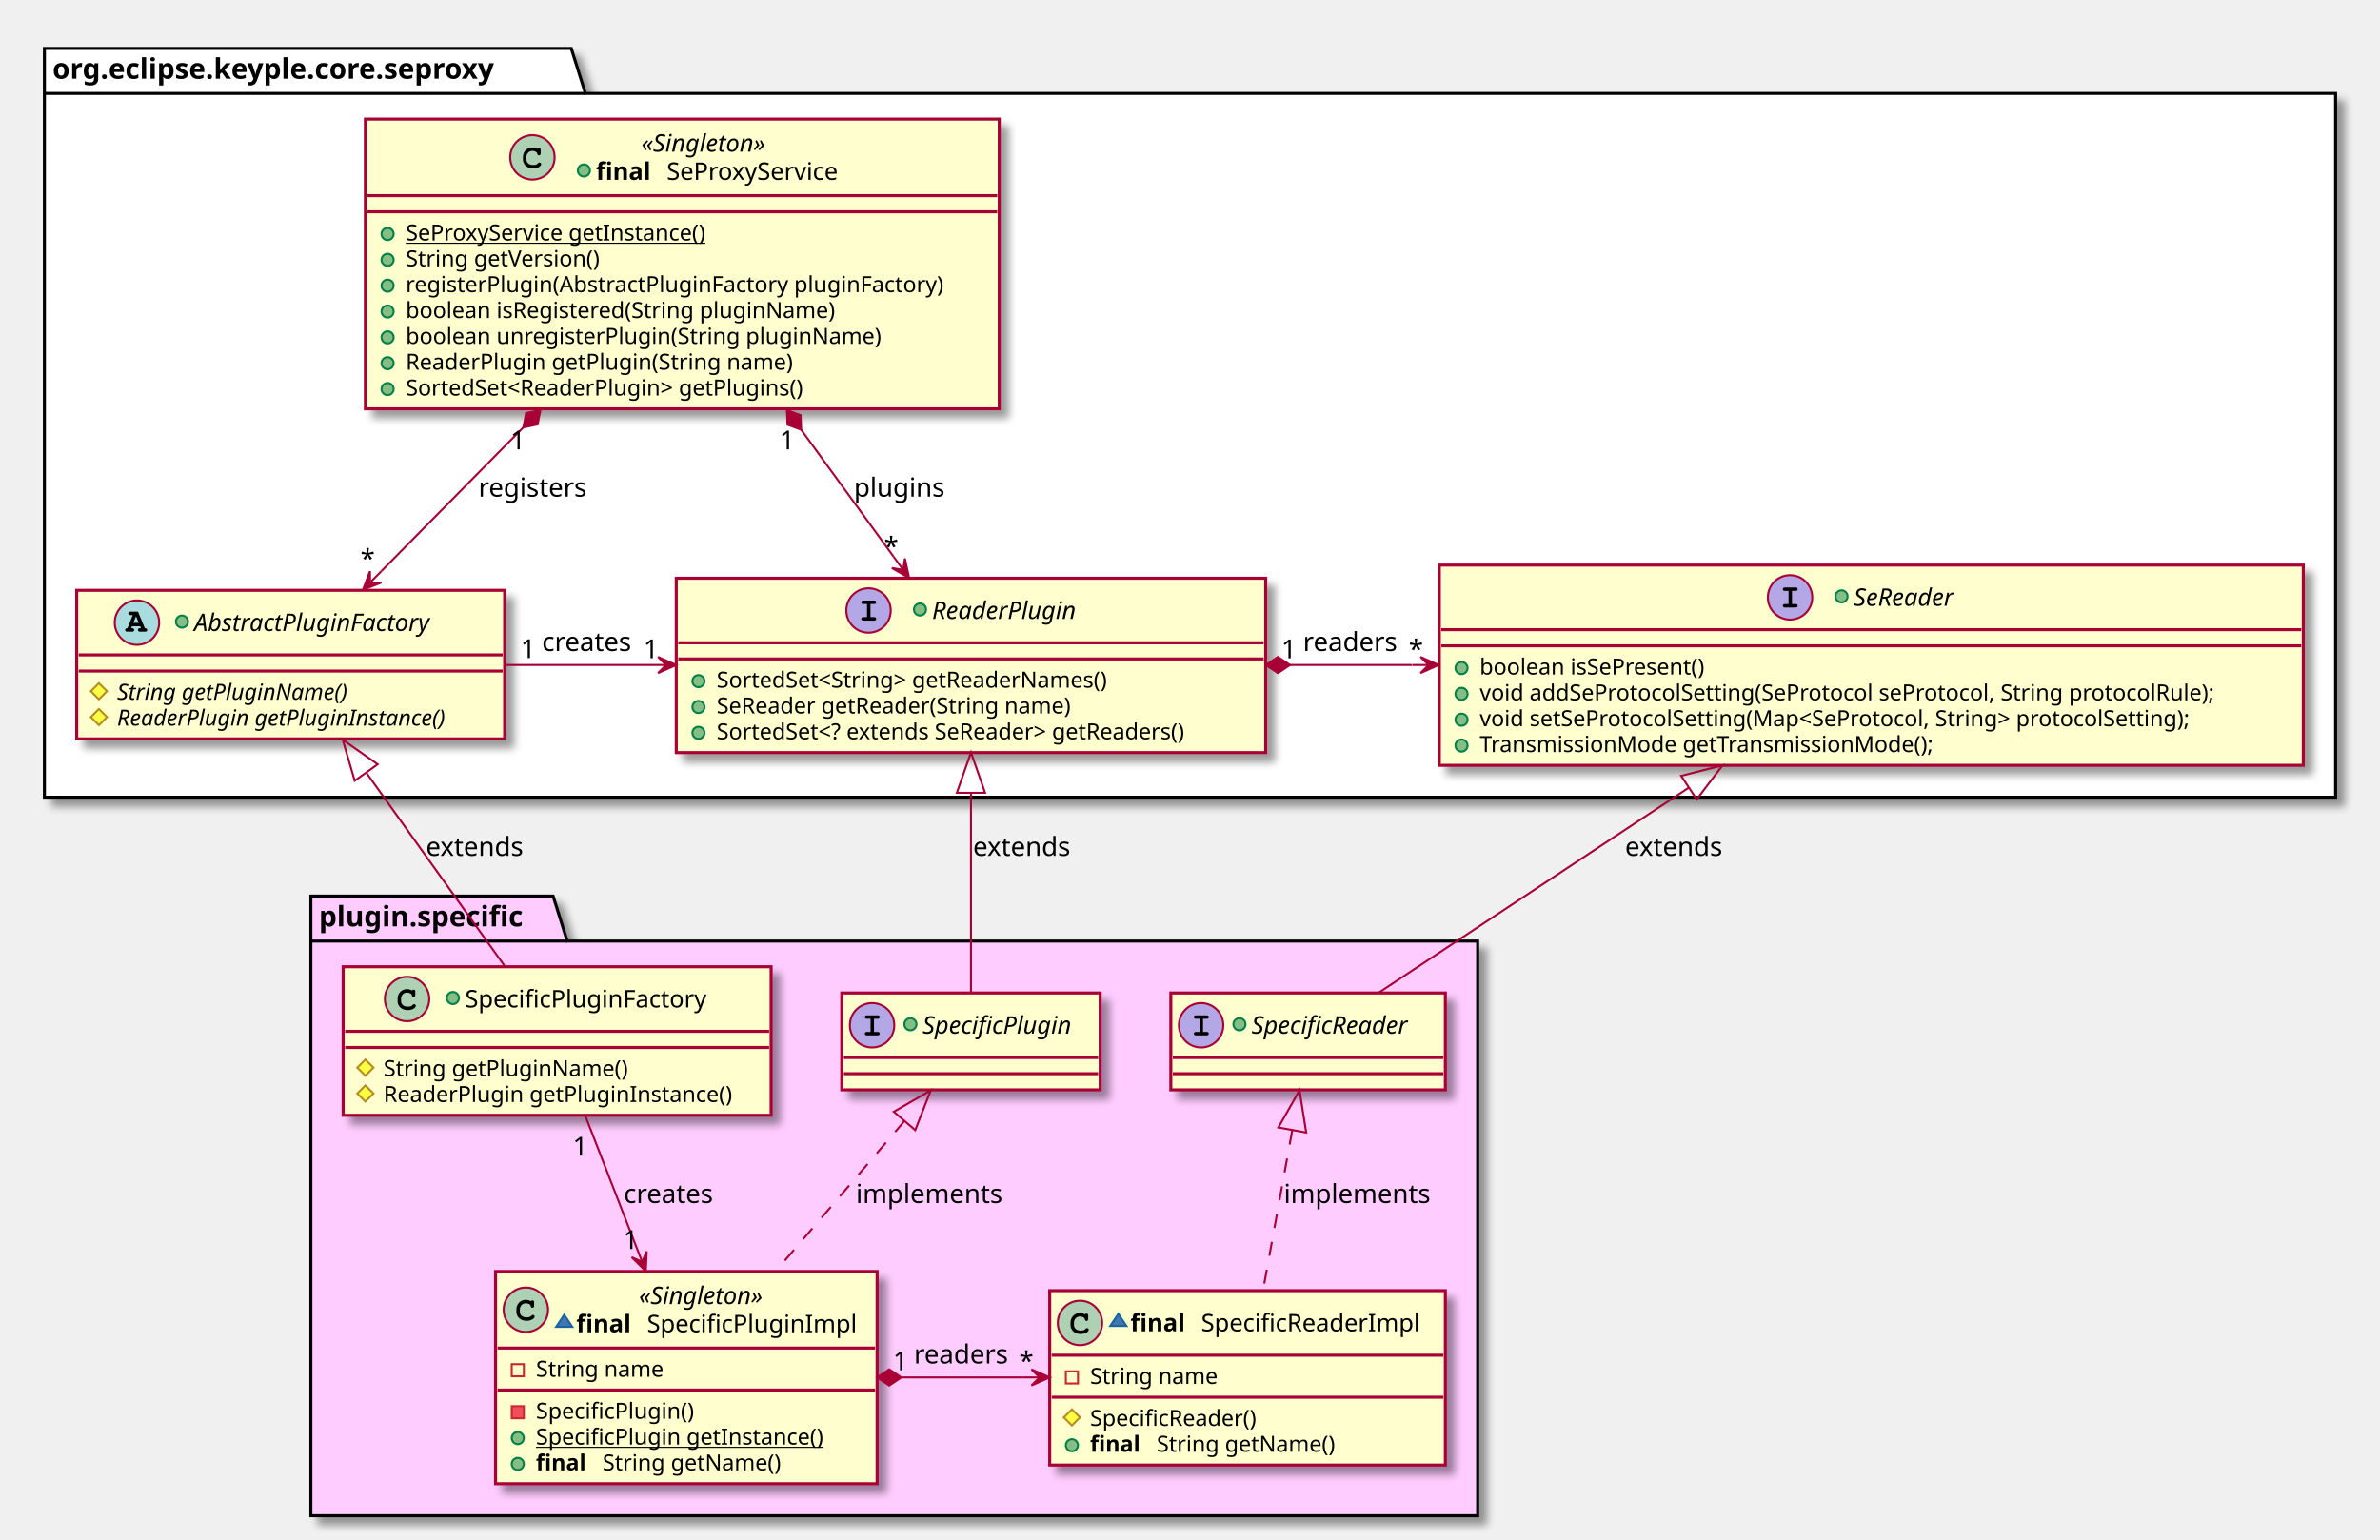
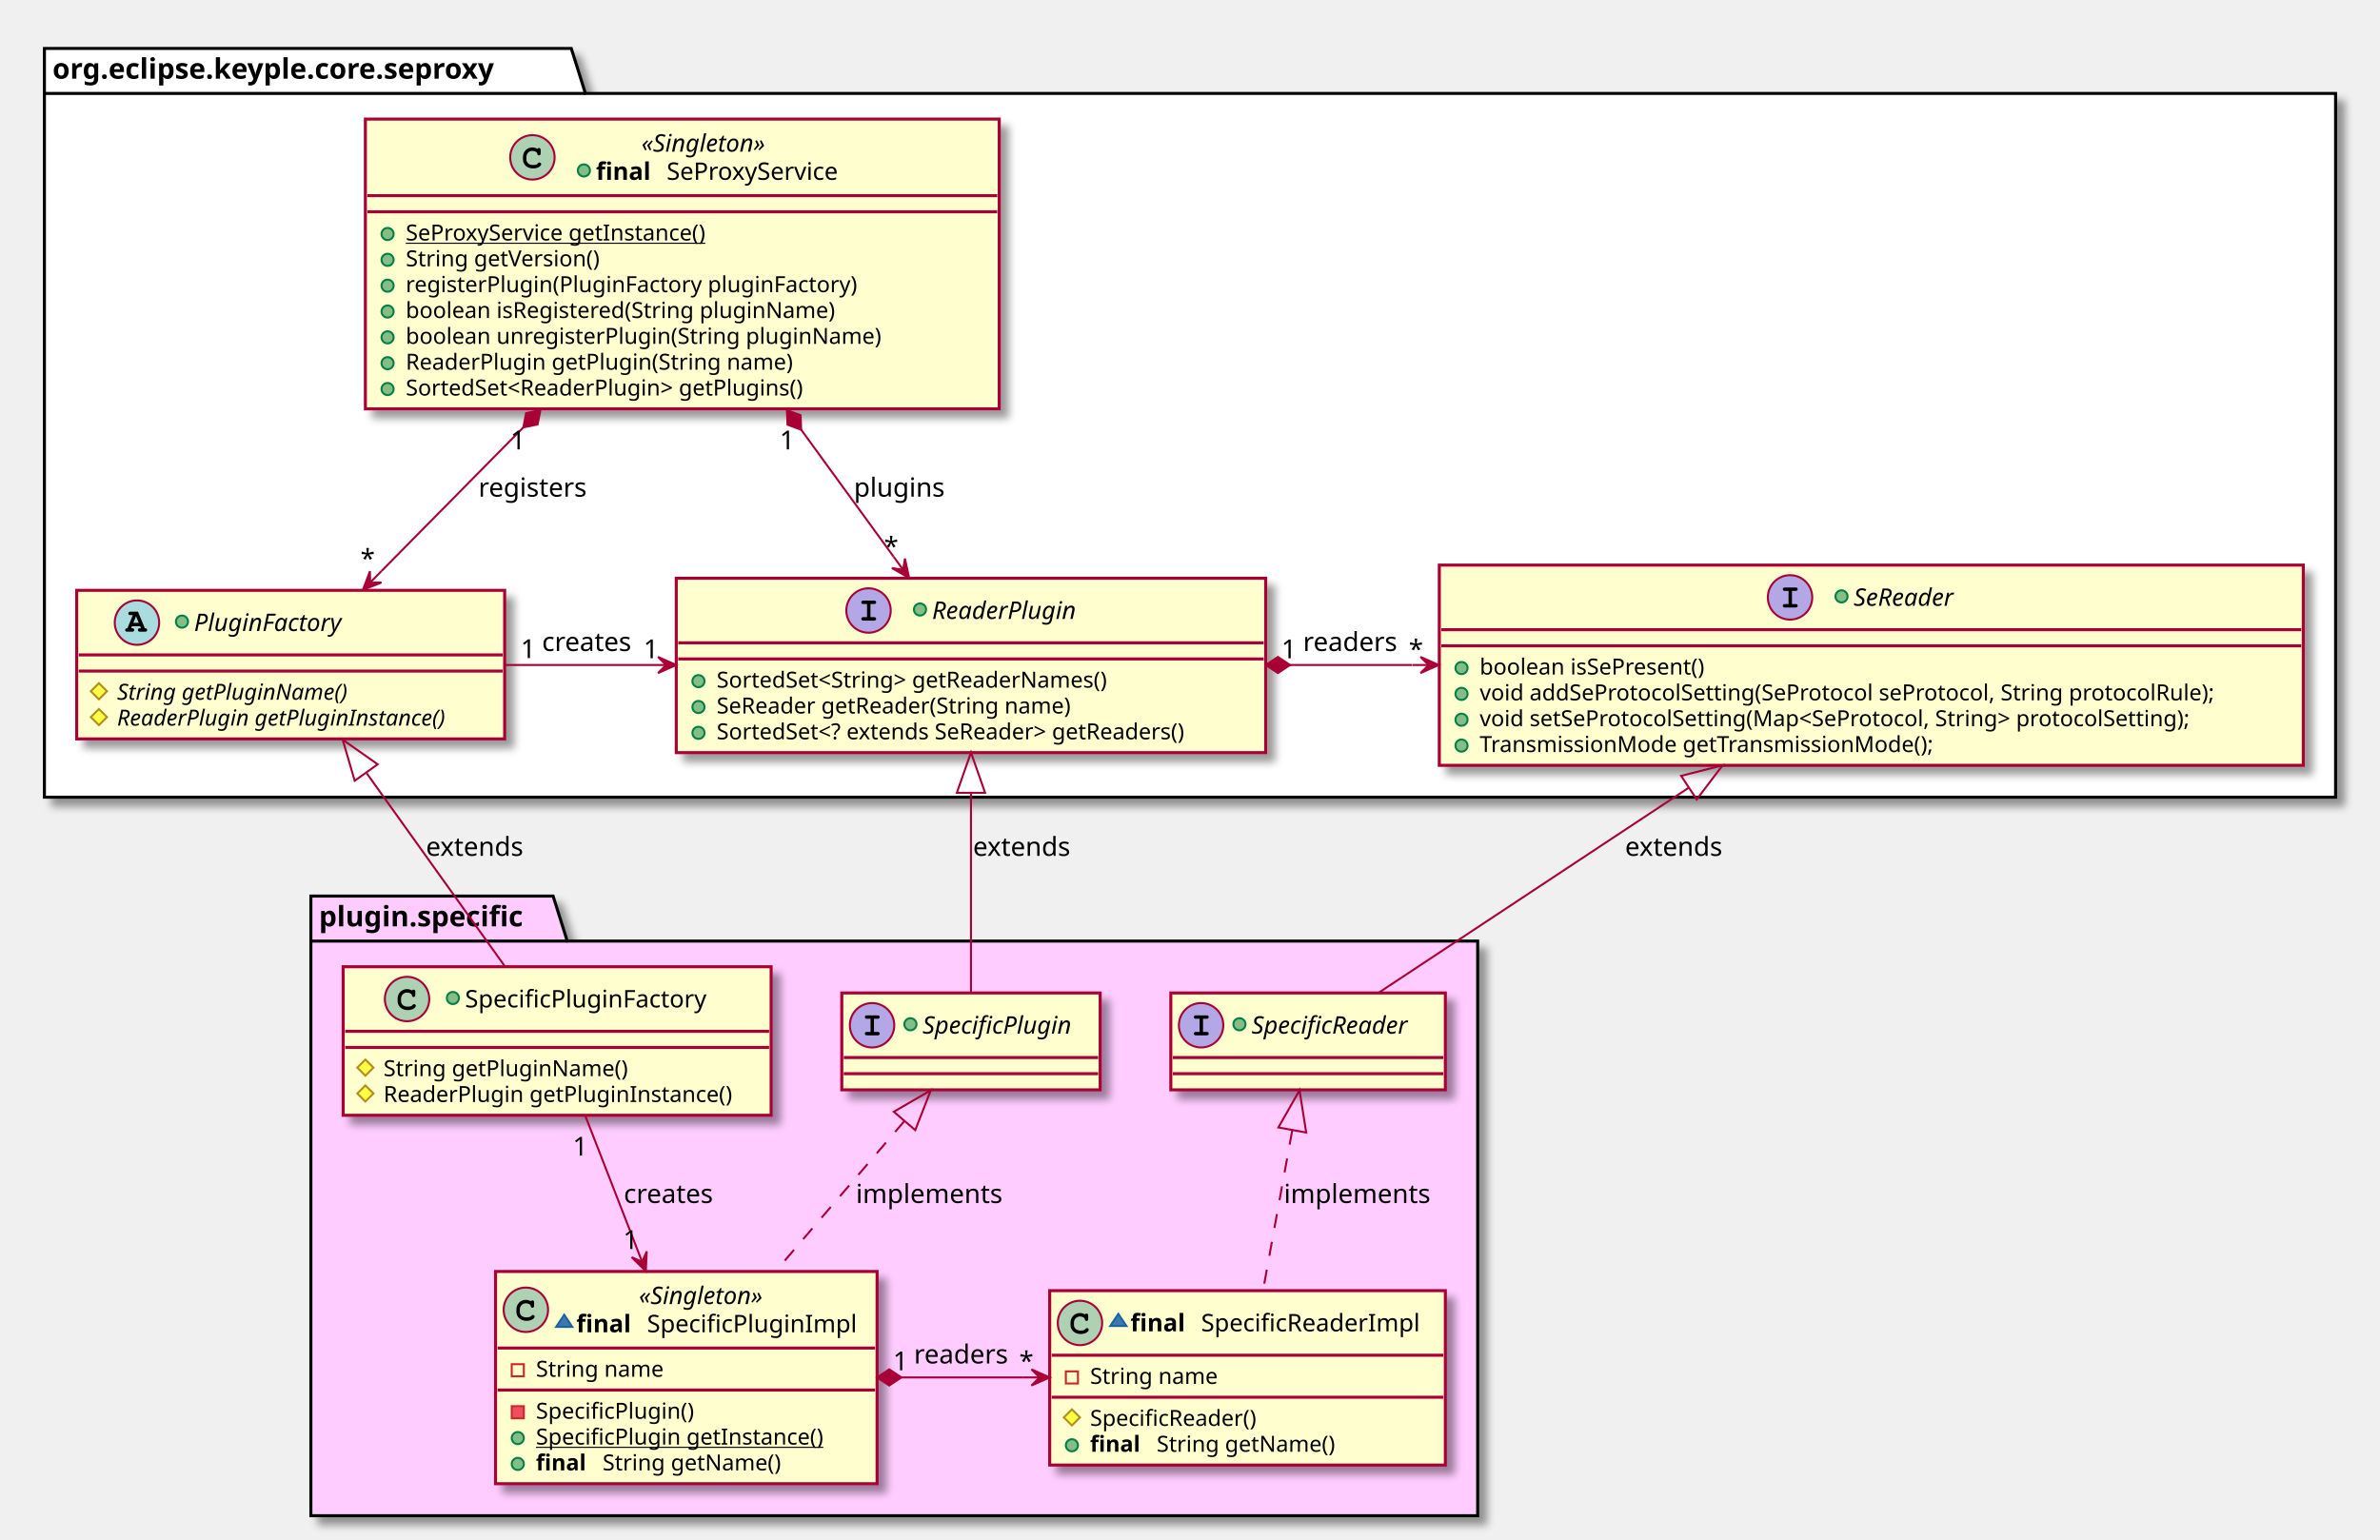
<svg xmlns="http://www.w3.org/2000/svg" contentScriptType="application/ecmascript" contentStyleType="text/css" height="763px" preserveAspectRatio="none" style="width:1179px;height:763px;" version="1.1" viewBox="0 0 1179 763" width="1179px" zoomAndPan="magnify">
  <defs>
    <filter height="300%" id="f4yzbgzdblvvj" width="300%" x="-1" y="-1">
      <feGaussianBlur result="blurOut" stdDeviation="2.0" />
      <feColorMatrix in="blurOut" result="blurOut2" type="matrix" values="0 0 0 0 0 0 0 0 0 0 0 0 0 0 0 0 0 0 .4 0" />
      <feOffset dx="4.0" dy="4.0" in="blurOut2" result="blurOut3" />
      <feBlend in="SourceGraphic" in2="blurOut3" mode="normal" />
    </filter>
  </defs>
  <g>
    <polygon fill="#FFFFFF" filter="url(#f4yzbgzdblvvj)" points="22,24,283,24,290,46.297,1157,46.297,1157,395,22,395,22,24" style="stroke: #000000; stroke-width: 1.5;" />
    <line style="stroke: #000000; stroke-width: 1.5;" x1="22" x2="290" y1="46.297" y2="46.297" />
    <text fill="#000000" font-family="sans-serif" font-size="14" font-weight="bold" lengthAdjust="spacingAndGlyphs" textLength="255" x="26" y="38.995">org.eclipse.keyple.core.seproxy</text>
    <polygon fill="#FFCCFF" filter="url(#f4yzbgzdblvvj)" points="154,444,274,444,281,466.297,732,466.297,732,751,154,751,154,444" style="stroke: #000000; stroke-width: 1.5;" />
    <line style="stroke: #000000; stroke-width: 1.5;" x1="154" x2="281" y1="466.297" y2="466.297" />
    <text fill="#000000" font-family="sans-serif" font-size="14" font-weight="bold" lengthAdjust="spacingAndGlyphs" textLength="114" x="158" y="458.995">plugin.specific</text>
    <rect fill="#FEFECE" filter="url(#f4yzbgzdblvvj)" height="143.57" id="SeProxyService" style="stroke: #A80036; stroke-width: 1.5;" width="314" x="181" y="59" />
    <ellipse cx="263.75" cy="77.969" fill="#ADD1B2" rx="11" ry="11" style="stroke: #A80036; stroke-width: 1.0;" />
    <path d="M266.094,73.641 L266.266,73.719 C266.484,73.406 266.688,73.312 266.984,73.312 C267.281,73.312 267.562,73.453 267.719,73.719 C267.812,73.875 267.828,74 267.828,74.438 L267.828,75.859 C267.828,76.281 267.797,76.469 267.688,76.625 C267.516,76.844 267.25,76.984 266.984,76.984 C266.766,76.984 266.531,76.875 266.391,76.734 C266.25,76.609 266.219,76.484 266.156,76.078 C266.062,75.672 265.891,75.453 265.406,75.172 C264.938,74.922 264.328,74.766 263.75,74.766 C262.016,74.766 260.766,76.078 260.766,77.859 L260.766,78.953 C260.766,80.656 262.062,81.75 264.109,81.75 C264.875,81.75 265.562,81.625 265.984,81.359 C266.172,81.266 266.172,81.266 266.625,80.781 C266.812,80.594 267.016,80.516 267.234,80.516 C267.703,80.516 268.094,80.906 268.094,81.359 C268.094,81.75 267.766,82.203 267.188,82.609 C266.438,83.156 265.281,83.453 264.062,83.453 C261.172,83.453 259.062,81.562 259.062,78.984 L259.062,77.859 C259.062,75.141 261.062,73.062 263.688,73.062 C264.562,73.062 265.156,73.203 266.094,73.641 Z " />
    <text fill="#000000" font-family="sans-serif" font-size="12" font-style="italic" lengthAdjust="spacingAndGlyphs" textLength="73" x="317.75" y="75.139">«Singleton»</text>
    <ellipse cx="289.25" cy="84.453" fill="#84BE84" rx="3" ry="3" style="stroke: #038048; stroke-width: 1.0;" />
    <text fill="#000000" font-family="sans-serif" font-size="12" font-weight="bold" lengthAdjust="spacingAndGlyphs" textLength="31" x="295.25" y="89.107">final</text>
    <text fill="#000000" font-family="sans-serif" font-size="12" lengthAdjust="spacingAndGlyphs" textLength="94" x="330.25" y="89.107">SeProxyService</text>
    <line style="stroke: #A80036; stroke-width: 1.5;" x1="182" x2="494" y1="96.938" y2="96.938" />
    <line style="stroke: #A80036; stroke-width: 1.5;" x1="182" x2="494" y1="104.938" y2="104.938" />
    <ellipse cx="192" cy="115.938" fill="#84BE84" rx="3" ry="3" style="stroke: #038048; stroke-width: 1.0;" />
    <text fill="#000000" font-family="sans-serif" font-size="11" lengthAdjust="spacingAndGlyphs" text-decoration="underline" textLength="166" x="201" y="119.148">SeProxyService getInstance()</text>
    <ellipse cx="192" cy="128.742" fill="#84BE84" rx="3" ry="3" style="stroke: #038048; stroke-width: 1.0;" />
    <text fill="#000000" font-family="sans-serif" font-size="11" lengthAdjust="spacingAndGlyphs" textLength="107" x="201" y="131.953">String getVersion()</text>
    <ellipse cx="192" cy="141.547" fill="#84BE84" rx="3" ry="3" style="stroke: #038048; stroke-width: 1.0;" />
-     <text fill="#000000" font-family="sans-serif" font-size="11" lengthAdjust="spacingAndGlyphs" textLength="288" x="201" y="144.757">registerPlugin(AbstractPluginFactory pluginFactory)</text>
+     <text fill="#000000" font-family="sans-serif" font-size="11" lengthAdjust="spacingAndGlyphs" textLength="288" x="201" y="144.757">registerPlugin(PluginFactory pluginFactory)</text>
    <ellipse cx="192" cy="154.352" fill="#84BE84" rx="3" ry="3" style="stroke: #038048; stroke-width: 1.0;" />
    <text fill="#000000" font-family="sans-serif" font-size="11" lengthAdjust="spacingAndGlyphs" textLength="233" x="201" y="157.562">boolean isRegistered(String pluginName)</text>
    <ellipse cx="192" cy="167.156" fill="#84BE84" rx="3" ry="3" style="stroke: #038048; stroke-width: 1.0;" />
    <text fill="#000000" font-family="sans-serif" font-size="11" lengthAdjust="spacingAndGlyphs" textLength="255" x="201" y="170.367">boolean unregisterPlugin(String pluginName)</text>
    <ellipse cx="192" cy="179.961" fill="#84BE84" rx="3" ry="3" style="stroke: #038048; stroke-width: 1.0;" />
    <text fill="#000000" font-family="sans-serif" font-size="11" lengthAdjust="spacingAndGlyphs" textLength="208" x="201" y="183.171">ReaderPlugin getPlugin(String name)</text>
    <ellipse cx="192" cy="192.766" fill="#84BE84" rx="3" ry="3" style="stroke: #038048; stroke-width: 1.0;" />
    <text fill="#000000" font-family="sans-serif" font-size="11" lengthAdjust="spacingAndGlyphs" textLength="220" x="201" y="195.976">SortedSet&lt;ReaderPlugin&gt; getPlugins()</text>
-     <rect fill="#FEFECE" filter="url(#f4yzbgzdblvvj)" height="73.609" id="AbstractPluginFactory" style="stroke: #A80036; stroke-width: 1.5;" width="212" x="38" y="292.5" />
+     <rect fill="#FEFECE" filter="url(#f4yzbgzdblvvj)" height="73.609" id="PluginFactory" style="stroke: #A80036; stroke-width: 1.5;" width="212" x="38" y="292.5" />
    <ellipse cx="67.85" cy="308.5" fill="#A9DCDF" rx="11" ry="11" style="stroke: #A80036; stroke-width: 1.0;" />
    <path d="M69.428,310.312 L65.381,310.312 L64.991,311.297 L65.381,311.297 C65.834,311.297 65.975,311.328 66.147,311.453 C66.366,311.625 66.491,311.875 66.491,312.156 C66.491,312.438 66.35,312.734 66.084,312.875 C65.959,312.969 65.741,313 65.381,313 L63.116,313 C62.366,313 61.991,312.719 61.991,312.156 C61.991,311.859 62.147,311.578 62.397,311.422 C62.553,311.312 62.709,311.297 63.131,311.297 L65.772,304.781 L64.694,304.781 C64.256,304.781 64.084,304.75 63.913,304.641 C63.694,304.469 63.553,304.219 63.553,303.938 C63.553,303.656 63.709,303.375 63.959,303.203 C64.116,303.109 64.241,303.094 64.694,303.094 L68.366,303.094 L71.756,311.297 C72.225,311.297 72.381,311.328 72.553,311.469 C72.772,311.625 72.912,311.875 72.912,312.156 C72.912,312.438 72.756,312.734 72.506,312.875 C72.366,312.969 72.147,313 71.787,313 L69.428,313 C69.006,313 68.803,312.953 68.662,312.828 C68.444,312.672 68.303,312.422 68.303,312.156 C68.303,311.859 68.459,311.578 68.709,311.422 C68.866,311.312 68.975,311.297 69.428,311.297 L69.819,311.297 Z M68.725,308.609 L67.397,305.344 L66.053,308.609 Z " />
    <ellipse cx="90.15" cy="308" fill="#84BE84" rx="3" ry="3" style="stroke: #038048; stroke-width: 1.0;" />
-     <text fill="#000000" font-family="sans-serif" font-size="12" font-style="italic" lengthAdjust="spacingAndGlyphs" textLength="136" x="96.15" y="312.654">AbstractPluginFactory</text>
+     <text fill="#000000" font-family="sans-serif" font-size="12" font-style="italic" lengthAdjust="spacingAndGlyphs" textLength="136" x="96.15" y="312.654">PluginFactory</text>
    <line style="stroke: #A80036; stroke-width: 1.5;" x1="39" x2="249" y1="324.5" y2="324.5" />
    <line style="stroke: #A80036; stroke-width: 1.5;" x1="39" x2="249" y1="332.5" y2="332.5" />
    <polygon fill="#FFFF44" points="49,338.5,53,342.5,49,346.5,45,342.5" style="stroke: #B38D22; stroke-width: 1.0;" />
    <text fill="#000000" font-family="sans-serif" font-size="11" font-style="italic" lengthAdjust="spacingAndGlyphs" textLength="130" x="58" y="346.71">String getPluginName()</text>
    <polygon fill="#FFFF44" points="49,351.305,53,355.305,49,359.305,45,355.305" style="stroke: #B38D22; stroke-width: 1.0;" />
    <text fill="#000000" font-family="sans-serif" font-size="11" font-style="italic" lengthAdjust="spacingAndGlyphs" textLength="186" x="58" y="359.515">ReaderPlugin getPluginInstance()</text>
    <rect fill="#FEFECE" filter="url(#f4yzbgzdblvvj)" height="86.414" id="ReaderPlugin" style="stroke: #A80036; stroke-width: 1.5;" width="292" x="335" y="286.5" />
    <ellipse cx="430.25" cy="302.5" fill="#B4A7E5" rx="11" ry="11" style="stroke: #A80036; stroke-width: 1.0;" />
    <path d="M431.203,299.281 L431.203,305.797 L432.922,305.797 C433.375,305.797 433.516,305.828 433.688,305.953 C433.922,306.125 434.031,306.375 434.031,306.656 C434.031,307.219 433.672,307.5 432.922,307.5 L427.781,307.5 C427.375,307.5 427.172,307.453 427.016,307.328 C426.797,307.172 426.656,306.906 426.656,306.656 C426.656,306.359 426.812,306.078 427.062,305.922 C427.219,305.812 427.344,305.797 427.781,305.797 L429.5,305.797 L429.5,299.281 L427.781,299.281 C427.359,299.281 427.172,299.25 427.016,299.141 C426.797,298.969 426.656,298.719 426.656,298.438 C426.656,298.156 426.812,297.859 427.062,297.703 C427.219,297.609 427.344,297.594 427.781,297.594 L432.922,297.594 C433.375,297.594 433.516,297.625 433.688,297.734 C433.922,297.906 434.031,298.172 434.031,298.438 C434.031,298.734 433.891,299.016 433.625,299.172 C433.5,299.25 433.312,299.281 432.922,299.281 Z " />
    <ellipse cx="455.75" cy="302" fill="#84BE84" rx="3" ry="3" style="stroke: #038048; stroke-width: 1.0;" />
    <text fill="#000000" font-family="sans-serif" font-size="12" font-style="italic" lengthAdjust="spacingAndGlyphs" textLength="82" x="461.75" y="306.654">ReaderPlugin</text>
    <line style="stroke: #A80036; stroke-width: 1.5;" x1="336" x2="626" y1="318.5" y2="318.5" />
    <line style="stroke: #A80036; stroke-width: 1.5;" x1="336" x2="626" y1="326.5" y2="326.5" />
    <ellipse cx="346" cy="337.5" fill="#84BE84" rx="3" ry="3" style="stroke: #038048; stroke-width: 1.0;" />
    <text fill="#000000" font-family="sans-serif" font-size="11" lengthAdjust="spacingAndGlyphs" textLength="219" x="355" y="340.71">SortedSet&lt;String&gt; getReaderNames()</text>
    <ellipse cx="346" cy="350.305" fill="#84BE84" rx="3" ry="3" style="stroke: #038048; stroke-width: 1.0;" />
    <text fill="#000000" font-family="sans-serif" font-size="11" lengthAdjust="spacingAndGlyphs" textLength="195" x="355" y="353.515">SeReader getReader(String name)</text>
    <ellipse cx="346" cy="363.109" fill="#84BE84" rx="3" ry="3" style="stroke: #038048; stroke-width: 1.0;" />
    <text fill="#000000" font-family="sans-serif" font-size="11" lengthAdjust="spacingAndGlyphs" textLength="266" x="355" y="366.32">SortedSet&lt;? extends SeReader&gt; getReaders()</text>
    <rect fill="#FEFECE" filter="url(#f4yzbgzdblvvj)" height="99.219" id="SeReader" style="stroke: #A80036; stroke-width: 1.5;" width="428" x="713" y="280" />
    <ellipse cx="886.75" cy="296" fill="#B4A7E5" rx="11" ry="11" style="stroke: #A80036; stroke-width: 1.0;" />
    <path d="M887.703,292.781 L887.703,299.297 L889.422,299.297 C889.875,299.297 890.016,299.328 890.188,299.453 C890.422,299.625 890.531,299.875 890.531,300.156 C890.531,300.719 890.172,301 889.422,301 L884.281,301 C883.875,301 883.672,300.953 883.516,300.828 C883.297,300.672 883.156,300.406 883.156,300.156 C883.156,299.859 883.312,299.578 883.562,299.422 C883.719,299.312 883.844,299.297 884.281,299.297 L886,299.297 L886,292.781 L884.281,292.781 C883.859,292.781 883.672,292.75 883.516,292.641 C883.297,292.469 883.156,292.219 883.156,291.938 C883.156,291.656 883.312,291.359 883.562,291.203 C883.719,291.109 883.844,291.094 884.281,291.094 L889.422,291.094 C889.875,291.094 890.016,291.125 890.188,291.234 C890.422,291.406 890.531,291.672 890.531,291.938 C890.531,292.234 890.391,292.516 890.125,292.672 C890,292.75 889.812,292.781 889.422,292.781 Z " />
    <ellipse cx="912.25" cy="295.5" fill="#84BE84" rx="3" ry="3" style="stroke: #038048; stroke-width: 1.0;" />
    <text fill="#000000" font-family="sans-serif" font-size="12" font-style="italic" lengthAdjust="spacingAndGlyphs" textLength="61" x="918.25" y="300.154">SeReader</text>
    <line style="stroke: #A80036; stroke-width: 1.5;" x1="714" x2="1140" y1="312" y2="312" />
    <line style="stroke: #A80036; stroke-width: 1.5;" x1="714" x2="1140" y1="320" y2="320" />
    <ellipse cx="724" cy="331" fill="#84BE84" rx="3" ry="3" style="stroke: #038048; stroke-width: 1.0;" />
    <text fill="#000000" font-family="sans-serif" font-size="11" lengthAdjust="spacingAndGlyphs" textLength="126" x="733" y="334.21">boolean isSePresent()</text>
    <ellipse cx="724" cy="343.805" fill="#84BE84" rx="3" ry="3" style="stroke: #038048; stroke-width: 1.0;" />
    <text fill="#000000" font-family="sans-serif" font-size="11" lengthAdjust="spacingAndGlyphs" textLength="402" x="733" y="347.015">void addSeProtocolSetting(SeProtocol seProtocol, String protocolRule);</text>
    <ellipse cx="724" cy="356.609" fill="#84BE84" rx="3" ry="3" style="stroke: #038048; stroke-width: 1.0;" />
    <text fill="#000000" font-family="sans-serif" font-size="11" lengthAdjust="spacingAndGlyphs" textLength="392" x="733" y="359.82">void setSeProtocolSetting(Map&lt;SeProtocol, String&gt; protocolSetting);</text>
    <ellipse cx="724" cy="369.414" fill="#84BE84" rx="3" ry="3" style="stroke: #038048; stroke-width: 1.0;" />
    <text fill="#000000" font-family="sans-serif" font-size="11" lengthAdjust="spacingAndGlyphs" textLength="250" x="733" y="372.625">TransmissionMode getTransmissionMode();</text>
    <rect fill="#FEFECE" filter="url(#f4yzbgzdblvvj)" height="73.609" id="SpecificPluginFactory" style="stroke: #A80036; stroke-width: 1.5;" width="212" x="170" y="479" />
    <ellipse cx="201.65" cy="495" fill="#ADD1B2" rx="11" ry="11" style="stroke: #A80036; stroke-width: 1.0;" />
    <path d="M203.994,490.672 L204.166,490.75 C204.384,490.438 204.588,490.344 204.884,490.344 C205.181,490.344 205.463,490.484 205.619,490.75 C205.713,490.906 205.728,491.031 205.728,491.469 L205.728,492.891 C205.728,493.312 205.697,493.5 205.588,493.656 C205.416,493.875 205.15,494.016 204.884,494.016 C204.666,494.016 204.431,493.906 204.291,493.766 C204.15,493.641 204.119,493.516 204.056,493.109 C203.963,492.703 203.791,492.484 203.306,492.203 C202.838,491.953 202.228,491.797 201.65,491.797 C199.916,491.797 198.666,493.109 198.666,494.891 L198.666,495.984 C198.666,497.688 199.963,498.781 202.009,498.781 C202.775,498.781 203.463,498.656 203.884,498.391 C204.072,498.297 204.072,498.297 204.525,497.812 C204.713,497.625 204.916,497.547 205.134,497.547 C205.603,497.547 205.994,497.938 205.994,498.391 C205.994,498.781 205.666,499.234 205.088,499.641 C204.338,500.188 203.181,500.484 201.963,500.484 C199.072,500.484 196.963,498.594 196.963,496.016 L196.963,494.891 C196.963,492.172 198.963,490.094 201.588,490.094 C202.463,490.094 203.056,490.234 203.994,490.672 Z " />
    <ellipse cx="224.35" cy="494.5" fill="#84BE84" rx="3" ry="3" style="stroke: #038048; stroke-width: 1.0;" />
    <text fill="#000000" font-family="sans-serif" font-size="12" lengthAdjust="spacingAndGlyphs" textLength="132" x="230.35" y="499.154">SpecificPluginFactory</text>
    <line style="stroke: #A80036; stroke-width: 1.5;" x1="171" x2="381" y1="511" y2="511" />
    <line style="stroke: #A80036; stroke-width: 1.5;" x1="171" x2="381" y1="519" y2="519" />
    <polygon fill="#FFFF44" points="181,525,185,529,181,533,177,529" style="stroke: #B38D22; stroke-width: 1.0;" />
    <text fill="#000000" font-family="sans-serif" font-size="11" lengthAdjust="spacingAndGlyphs" textLength="131" x="190" y="533.21">String getPluginName()</text>
    <polygon fill="#FFFF44" points="181,537.805,185,541.805,181,545.805,177,541.805" style="stroke: #B38D22; stroke-width: 1.0;" />
    <text fill="#000000" font-family="sans-serif" font-size="11" lengthAdjust="spacingAndGlyphs" textLength="186" x="190" y="546.015">ReaderPlugin getPluginInstance()</text>
    <rect fill="#FEFECE" filter="url(#f4yzbgzdblvvj)" height="48" id="SpecificPlugin" style="stroke: #A80036; stroke-width: 1.5;" width="128" x="417" y="492" />
    <ellipse cx="432" cy="508" fill="#B4A7E5" rx="11" ry="11" style="stroke: #A80036; stroke-width: 1.0;" />
    <path d="M432.953,504.781 L432.953,511.297 L434.672,511.297 C435.125,511.297 435.266,511.328 435.438,511.453 C435.672,511.625 435.781,511.875 435.781,512.156 C435.781,512.719 435.422,513 434.672,513 L429.531,513 C429.125,513 428.922,512.953 428.766,512.828 C428.547,512.672 428.406,512.406 428.406,512.156 C428.406,511.859 428.562,511.578 428.812,511.422 C428.969,511.312 429.094,511.297 429.531,511.297 L431.25,511.297 L431.25,504.781 L429.531,504.781 C429.109,504.781 428.922,504.75 428.766,504.641 C428.547,504.469 428.406,504.219 428.406,503.938 C428.406,503.656 428.562,503.359 428.812,503.203 C428.969,503.109 429.094,503.094 429.531,503.094 L434.672,503.094 C435.125,503.094 435.266,503.125 435.438,503.234 C435.672,503.406 435.781,503.672 435.781,503.938 C435.781,504.234 435.641,504.516 435.375,504.672 C435.25,504.75 435.062,504.781 434.672,504.781 Z " />
    <ellipse cx="451" cy="507.5" fill="#84BE84" rx="3" ry="3" style="stroke: #038048; stroke-width: 1.0;" />
    <text fill="#000000" font-family="sans-serif" font-size="12" font-style="italic" lengthAdjust="spacingAndGlyphs" textLength="85" x="457" y="512.154">SpecificPlugin</text>
    <line style="stroke: #A80036; stroke-width: 1.5;" x1="418" x2="544" y1="524" y2="524" />
    <line style="stroke: #A80036; stroke-width: 1.5;" x1="418" x2="544" y1="532" y2="532" />
    <rect fill="#FEFECE" filter="url(#f4yzbgzdblvvj)" height="48" id="SpecificReader" style="stroke: #A80036; stroke-width: 1.5;" width="136" x="580" y="492" />
    <ellipse cx="595" cy="508" fill="#B4A7E5" rx="11" ry="11" style="stroke: #A80036; stroke-width: 1.0;" />
    <path d="M595.953,504.781 L595.953,511.297 L597.672,511.297 C598.125,511.297 598.266,511.328 598.438,511.453 C598.672,511.625 598.781,511.875 598.781,512.156 C598.781,512.719 598.422,513 597.672,513 L592.531,513 C592.125,513 591.922,512.953 591.766,512.828 C591.547,512.672 591.406,512.406 591.406,512.156 C591.406,511.859 591.562,511.578 591.812,511.422 C591.969,511.312 592.094,511.297 592.531,511.297 L594.25,511.297 L594.25,504.781 L592.531,504.781 C592.109,504.781 591.922,504.75 591.766,504.641 C591.547,504.469 591.406,504.219 591.406,503.938 C591.406,503.656 591.562,503.359 591.812,503.203 C591.969,503.109 592.094,503.094 592.531,503.094 L597.672,503.094 C598.125,503.094 598.266,503.125 598.438,503.234 C598.672,503.406 598.781,503.672 598.781,503.938 C598.781,504.234 598.641,504.516 598.375,504.672 C598.25,504.75 598.062,504.781 597.672,504.781 Z " />
    <ellipse cx="614" cy="507.5" fill="#84BE84" rx="3" ry="3" style="stroke: #038048; stroke-width: 1.0;" />
    <text fill="#000000" font-family="sans-serif" font-size="12" font-style="italic" lengthAdjust="spacingAndGlyphs" textLength="93" x="620" y="512.154">SpecificReader</text>
    <line style="stroke: #A80036; stroke-width: 1.5;" x1="581" x2="715" y1="524" y2="524" />
    <line style="stroke: #A80036; stroke-width: 1.5;" x1="581" x2="715" y1="532" y2="532" />
    <rect fill="#FEFECE" filter="url(#f4yzbgzdblvvj)" height="105.156" id="SpecificPluginImpl" style="stroke: #A80036; stroke-width: 1.5;" width="189" x="245.5" y="630" />
    <ellipse cx="260.5" cy="648.969" fill="#ADD1B2" rx="11" ry="11" style="stroke: #A80036; stroke-width: 1.0;" />
    <path d="M262.844,644.641 L263.016,644.719 C263.234,644.406 263.438,644.312 263.734,644.312 C264.031,644.312 264.312,644.453 264.469,644.719 C264.562,644.875 264.578,645 264.578,645.438 L264.578,646.859 C264.578,647.281 264.547,647.469 264.438,647.625 C264.266,647.844 264,647.984 263.734,647.984 C263.516,647.984 263.281,647.875 263.141,647.734 C263,647.609 262.969,647.484 262.906,647.078 C262.812,646.672 262.641,646.453 262.156,646.172 C261.688,645.922 261.078,645.766 260.5,645.766 C258.766,645.766 257.516,647.078 257.516,648.859 L257.516,649.953 C257.516,651.656 258.812,652.75 260.859,652.75 C261.625,652.75 262.312,652.625 262.734,652.359 C262.922,652.266 262.922,652.266 263.375,651.781 C263.562,651.594 263.766,651.516 263.984,651.516 C264.453,651.516 264.844,651.906 264.844,652.359 C264.844,652.75 264.516,653.203 263.938,653.609 C263.188,654.156 262.031,654.453 260.812,654.453 C257.922,654.453 255.812,652.562 255.812,649.984 L255.812,648.859 C255.812,646.141 257.812,644.062 260.438,644.062 C261.312,644.062 261.906,644.203 262.844,644.641 Z " />
    <text fill="#000000" font-family="sans-serif" font-size="12" font-style="italic" lengthAdjust="spacingAndGlyphs" textLength="73" x="316.5" y="646.139">«Singleton»</text>
    <polygon fill="#4177AF" points="279.5,651.453,275.5,657.453,283.5,657.453" style="stroke: #1963A0; stroke-width: 1.0;" />
    <text fill="#000000" font-family="sans-serif" font-size="12" font-weight="bold" lengthAdjust="spacingAndGlyphs" textLength="31" x="285.5" y="660.107">final</text>
    <text fill="#000000" font-family="sans-serif" font-size="12" lengthAdjust="spacingAndGlyphs" textLength="111" x="320.5" y="660.107">SpecificPluginImpl</text>
    <line style="stroke: #A80036; stroke-width: 1.5;" x1="246.5" x2="433.5" y1="667.938" y2="667.938" />
    <rect fill="none" height="6" style="stroke: #C82930; stroke-width: 1.0;" width="6" x="253.5" y="675.938" />
    <text fill="#000000" font-family="sans-serif" font-size="11" lengthAdjust="spacingAndGlyphs" textLength="70" x="265.5" y="682.148">String name</text>
    <line style="stroke: #A80036; stroke-width: 1.5;" x1="246.5" x2="433.5" y1="688.742" y2="688.742" />
    <rect fill="#F24D5C" height="6" style="stroke: #C82930; stroke-width: 1.0;" width="6" x="253.5" y="696.742" />
    <text fill="#000000" font-family="sans-serif" font-size="11" lengthAdjust="spacingAndGlyphs" textLength="86" x="265.5" y="702.953">SpecificPlugin()</text>
    <ellipse cx="256.5" cy="712.547" fill="#84BE84" rx="3" ry="3" style="stroke: #038048; stroke-width: 1.0;" />
    <text fill="#000000" font-family="sans-serif" font-size="11" lengthAdjust="spacingAndGlyphs" text-decoration="underline" textLength="156" x="265.5" y="715.757">SpecificPlugin getInstance()</text>
    <ellipse cx="256.5" cy="725.352" fill="#84BE84" rx="3" ry="3" style="stroke: #038048; stroke-width: 1.0;" />
    <text fill="#000000" font-family="sans-serif" font-size="11" font-weight="bold" lengthAdjust="spacingAndGlyphs" textLength="29" x="265.5" y="728.562">final</text>
    <text fill="#000000" font-family="sans-serif" font-size="11" lengthAdjust="spacingAndGlyphs" textLength="97" x="298.5" y="728.562">String getName()</text>
    <rect fill="#FEFECE" filter="url(#f4yzbgzdblvvj)" height="86.414" id="SpecificReaderImpl" style="stroke: #A80036; stroke-width: 1.5;" width="196" x="520" y="639.5" />
    <ellipse cx="535" cy="655.5" fill="#ADD1B2" rx="11" ry="11" style="stroke: #A80036; stroke-width: 1.0;" />
    <path d="M537.344,651.172 L537.516,651.25 C537.734,650.938 537.938,650.844 538.234,650.844 C538.531,650.844 538.812,650.984 538.969,651.25 C539.062,651.406 539.078,651.531 539.078,651.969 L539.078,653.391 C539.078,653.812 539.047,654 538.938,654.156 C538.766,654.375 538.5,654.516 538.234,654.516 C538.016,654.516 537.781,654.406 537.641,654.266 C537.5,654.141 537.469,654.016 537.406,653.609 C537.312,653.203 537.141,652.984 536.656,652.703 C536.188,652.453 535.578,652.297 535,652.297 C533.266,652.297 532.016,653.609 532.016,655.391 L532.016,656.484 C532.016,658.188 533.312,659.281 535.359,659.281 C536.125,659.281 536.812,659.156 537.234,658.891 C537.422,658.797 537.422,658.797 537.875,658.312 C538.062,658.125 538.266,658.047 538.484,658.047 C538.953,658.047 539.344,658.438 539.344,658.891 C539.344,659.281 539.016,659.734 538.438,660.141 C537.688,660.688 536.531,660.984 535.312,660.984 C532.422,660.984 530.312,659.094 530.312,656.516 L530.312,655.391 C530.312,652.672 532.312,650.594 534.938,650.594 C535.812,650.594 536.406,650.734 537.344,651.172 Z " />
    <polygon fill="#4177AF" points="554,651,550,657,558,657" style="stroke: #1963A0; stroke-width: 1.0;" />
    <text fill="#000000" font-family="sans-serif" font-size="12" font-weight="bold" lengthAdjust="spacingAndGlyphs" textLength="31" x="560" y="659.654">final</text>
    <text fill="#000000" font-family="sans-serif" font-size="12" lengthAdjust="spacingAndGlyphs" textLength="118" x="595" y="659.654">SpecificReaderImpl</text>
    <line style="stroke: #A80036; stroke-width: 1.5;" x1="521" x2="715" y1="671.5" y2="671.5" />
    <rect fill="none" height="6" style="stroke: #C82930; stroke-width: 1.0;" width="6" x="528" y="679.5" />
    <text fill="#000000" font-family="sans-serif" font-size="11" lengthAdjust="spacingAndGlyphs" textLength="70" x="540" y="685.71">String name</text>
    <line style="stroke: #A80036; stroke-width: 1.5;" x1="521" x2="715" y1="692.305" y2="692.305" />
    <polygon fill="#FFFF44" points="531,698.305,535,702.305,531,706.305,527,702.305" style="stroke: #B38D22; stroke-width: 1.0;" />
    <text fill="#000000" font-family="sans-serif" font-size="11" lengthAdjust="spacingAndGlyphs" textLength="92" x="540" y="706.515">SpecificReader()</text>
    <ellipse cx="531" cy="716.109" fill="#84BE84" rx="3" ry="3" style="stroke: #038048; stroke-width: 1.0;" />
    <text fill="#000000" font-family="sans-serif" font-size="11" font-weight="bold" lengthAdjust="spacingAndGlyphs" textLength="29" x="540" y="719.32">final</text>
    <text fill="#000000" font-family="sans-serif" font-size="11" lengthAdjust="spacingAndGlyphs" textLength="97" x="573" y="719.32">String getName()</text>
    <path d="M396.888,212.922 C396.888,212.922 428.798,256.768 442.665,275.823 " fill="none" id="SeProxyService-ReaderPlugin" style="stroke: #A80036; stroke-width: 1.0;" />
    <polygon fill="#A80036" points="450.346,286.377,448.284,276.746,447.404,282.334,441.816,281.454,450.346,286.377" style="stroke: #A80036; stroke-width: 1.0;" />
    <line style="stroke: #A80036; stroke-width: 1.0;" x1="447.404" x2="442.696" y1="282.334" y2="275.865" />
    <polygon fill="#A80036" points="389.828,203.219,390.124,210.424,396.888,212.922,396.593,205.717,389.828,203.219" style="stroke: #A80036; stroke-width: 1.0;" />
    <text fill="#000000" font-family="sans-serif" font-size="13" lengthAdjust="spacingAndGlyphs" textLength="45" x="423" y="246.067">plugins</text>
    <text fill="#000000" font-family="sans-serif" font-size="13" lengthAdjust="spacingAndGlyphs" textLength="8" x="386.237" y="222.661">1</text>
    <text fill="#000000" font-family="sans-serif" font-size="13" lengthAdjust="spacingAndGlyphs" textLength="7" x="437.903" y="275.353">*</text>
-     <path d="M259.256,211.758 C259.256,211.758 209.639,262.015 188.965,282.955 " fill="none" id="SeProxyService-AbstractPluginFactory" style="stroke: #A80036; stroke-width: 1.0;" />
+     <path d="M259.256,211.758 C259.256,211.758 209.639,262.015 188.965,282.955 " fill="none" id="SeProxyService-PluginFactory" style="stroke: #A80036; stroke-width: 1.0;" />
    <polygon fill="#A80036" points="179.803,292.236,188.972,288.641,183.316,288.678,183.279,283.021,179.803,292.236" style="stroke: #A80036; stroke-width: 1.0;" />
    <line style="stroke: #A80036; stroke-width: 1.0;" x1="183.316" x2="188.936" y1="288.678" y2="282.985" />
    <polygon fill="#A80036" points="267.687,203.219,260.625,204.678,259.256,211.758,266.318,210.299,267.687,203.219" style="stroke: #A80036; stroke-width: 1.0;" />
    <text fill="#000000" font-family="sans-serif" font-size="13" lengthAdjust="spacingAndGlyphs" textLength="56" x="237" y="246.067">registers</text>
    <text fill="#000000" font-family="sans-serif" font-size="13" lengthAdjust="spacingAndGlyphs" textLength="8" x="252.836" y="222.661">1</text>
    <text fill="#000000" font-family="sans-serif" font-size="13" lengthAdjust="spacingAndGlyphs" textLength="7" x="178.557" y="281.376">*</text>
    <path d="M639.037,329.5 C639.037,329.5 679.556,329.5 699.554,329.5 " fill="none" id="ReaderPlugin-SeReader" style="stroke: #A80036; stroke-width: 1.0;" />
    <polygon fill="#A80036" points="712.695,329.5,703.695,325.5,707.695,329.5,703.695,333.5,712.695,329.5" style="stroke: #A80036; stroke-width: 1.0;" />
    <line style="stroke: #A80036; stroke-width: 1.0;" x1="707.695" x2="699.695" y1="329.5" y2="329.5" />
    <polygon fill="#A80036" points="627.037,329.5,633.037,333.5,639.037,329.5,633.037,325.5,627.037,329.5" style="stroke: #A80036; stroke-width: 1.0;" />
    <text fill="#000000" font-family="sans-serif" font-size="13" lengthAdjust="spacingAndGlyphs" textLength="49" x="645.5" y="322.567">readers</text>
    <text fill="#000000" font-family="sans-serif" font-size="13" lengthAdjust="spacingAndGlyphs" textLength="8" x="634.773" y="326.173">1</text>
    <text fill="#000000" font-family="sans-serif" font-size="13" lengthAdjust="spacingAndGlyphs" textLength="7" x="697.868" y="326.296">*</text>
-     <path d="M250.166,329.5 C275.503,329.5 303.029,329.5 329.954,329.5 " fill="none" id="AbstractPluginFactory-&gt;ReaderPlugin" style="stroke: #A80036; stroke-width: 1.0;" />
+     <path d="M250.166,329.5 C275.503,329.5 303.029,329.5 329.954,329.5 " fill="none" id="PluginFactory-&gt;ReaderPlugin" style="stroke: #A80036; stroke-width: 1.0;" />
    <polygon fill="#A80036" points="334.974,329.5,325.974,325.5,329.974,329.5,325.974,333.5,334.974,329.5" style="stroke: #A80036; stroke-width: 1.0;" />
    <text fill="#000000" font-family="sans-serif" font-size="13" lengthAdjust="spacingAndGlyphs" textLength="48" x="268.5" y="322.567">creates</text>
    <text fill="#000000" font-family="sans-serif" font-size="13" lengthAdjust="spacingAndGlyphs" textLength="8" x="257.912" y="326.058">1</text>
    <text fill="#000000" font-family="sans-serif" font-size="13" lengthAdjust="spacingAndGlyphs" textLength="8" x="318.769" y="326.149">1</text>
-     <path d="M181.64,383.11 C203.531,413.709 230.563,451.492 250.075,478.765 " fill="none" id="AbstractPluginFactory&lt;-SpecificPluginFactory" style="stroke: #A80036; stroke-width: 1.0;" />
+     <path d="M181.64,383.11 C203.531,413.709 230.563,451.492 250.075,478.765 " fill="none" id="PluginFactory&lt;-SpecificPluginFactory" style="stroke: #A80036; stroke-width: 1.0;" />
    <polygon fill="none" points="175.709,386.85,169.764,366.511,187.095,378.704,175.709,386.85" style="stroke: #A80036; stroke-width: 1.0;" />
    <text fill="#000000" font-family="sans-serif" font-size="13" lengthAdjust="spacingAndGlyphs" textLength="51" x="211" y="424.067">extends</text>
    <path d="M481,393.086 C481,427.187 481,467.34 481,491.98 " fill="none" id="ReaderPlugin&lt;-SpecificPlugin" style="stroke: #A80036; stroke-width: 1.0;" />
    <polygon fill="none" points="474,392.828,481,372.828,488,392.828,474,392.828" style="stroke: #A80036; stroke-width: 1.0;" />
    <text fill="#000000" font-family="sans-serif" font-size="13" lengthAdjust="spacingAndGlyphs" textLength="51" x="482" y="424.067">extends</text>
    <path d="M836.399,390.414 C784.076,425.014 721.245,466.564 682.99,491.862 " fill="none" id="SeReader&lt;-SpecificReader" style="stroke: #A80036; stroke-width: 1.0;" />
    <polygon fill="none" points="832.788,384.41,853.331,379.217,840.51,396.087,832.788,384.41" style="stroke: #A80036; stroke-width: 1.0;" />
    <text fill="#000000" font-family="sans-serif" font-size="13" lengthAdjust="spacingAndGlyphs" textLength="51" x="805" y="424.067">extends</text>
    <path d="M447.992,555.51 C428.977,577.694 404.831,605.864 384.195,629.939 " fill="none" id="SpecificPlugin&lt;-SpecificPluginImpl" style="stroke: #A80036; stroke-width: 1.0; stroke-dasharray: 7.0,7.0;" />
    <polygon fill="none" points="442.767,550.85,461.097,540.22,453.396,559.961,442.767,550.85" style="stroke: #A80036; stroke-width: 1.0;" />
    <text fill="#000000" font-family="sans-serif" font-size="13" lengthAdjust="spacingAndGlyphs" textLength="76" x="424" y="596.067">implements</text>
    <path d="M640.115,560.238 C635.659,584.671 630.113,615.081 625.69,639.336 " fill="none" id="SpecificReader&lt;-SpecificReaderImpl" style="stroke: #A80036; stroke-width: 1.0; stroke-dasharray: 7.0,7.0;" />
    <polygon fill="none" points="633.291,558.64,643.765,540.22,647.063,561.151,633.291,558.64" style="stroke: #A80036; stroke-width: 1.0;" />
    <text fill="#000000" font-family="sans-serif" font-size="13" lengthAdjust="spacingAndGlyphs" textLength="76" x="636" y="596.067">implements</text>
    <path d="M290.045,553.1 C298.255,574.203 308.797,601.297 318.078,625.154 " fill="none" id="SpecificPluginFactory-&gt;SpecificPluginImpl" style="stroke: #A80036; stroke-width: 1.0;" />
    <polygon fill="#A80036" points="319.917,629.88,320.382,620.042,318.104,625.22,312.926,622.943,319.917,629.88" style="stroke: #A80036; stroke-width: 1.0;" />
    <text fill="#000000" font-family="sans-serif" font-size="13" lengthAdjust="spacingAndGlyphs" textLength="48" x="309" y="596.067">creates</text>
    <text fill="#000000" font-family="sans-serif" font-size="13" lengthAdjust="spacingAndGlyphs" textLength="8" x="283.709" y="572.597">1</text>
    <text fill="#000000" font-family="sans-serif" font-size="13" lengthAdjust="spacingAndGlyphs" textLength="8" x="308.681" y="618.867">1</text>
    <path d="M446.506,682.5 C446.506,682.5 487.36,682.5 506.91,682.5 " fill="none" id="SpecificPluginImpl-SpecificReaderImpl" style="stroke: #A80036; stroke-width: 1.0;" />
    <polygon fill="#A80036" points="519.964,682.5,510.964,678.5,514.964,682.5,510.964,686.5,519.964,682.5" style="stroke: #A80036; stroke-width: 1.0;" />
    <line style="stroke: #A80036; stroke-width: 1.0;" x1="514.964" x2="506.964" y1="682.5" y2="682.5" />
    <polygon fill="#A80036" points="434.506,682.5,440.506,686.5,446.506,682.5,440.506,678.5,434.506,682.5" style="stroke: #A80036; stroke-width: 1.0;" />
    <text fill="#000000" font-family="sans-serif" font-size="13" lengthAdjust="spacingAndGlyphs" textLength="49" x="452.75" y="675.567">readers</text>
    <text fill="#000000" font-family="sans-serif" font-size="13" lengthAdjust="spacingAndGlyphs" textLength="8" x="442.356" y="678.968">1</text>
    <text fill="#000000" font-family="sans-serif" font-size="13" lengthAdjust="spacingAndGlyphs" textLength="7" x="504.873" y="678.958">*</text>
  </g>
</svg>
